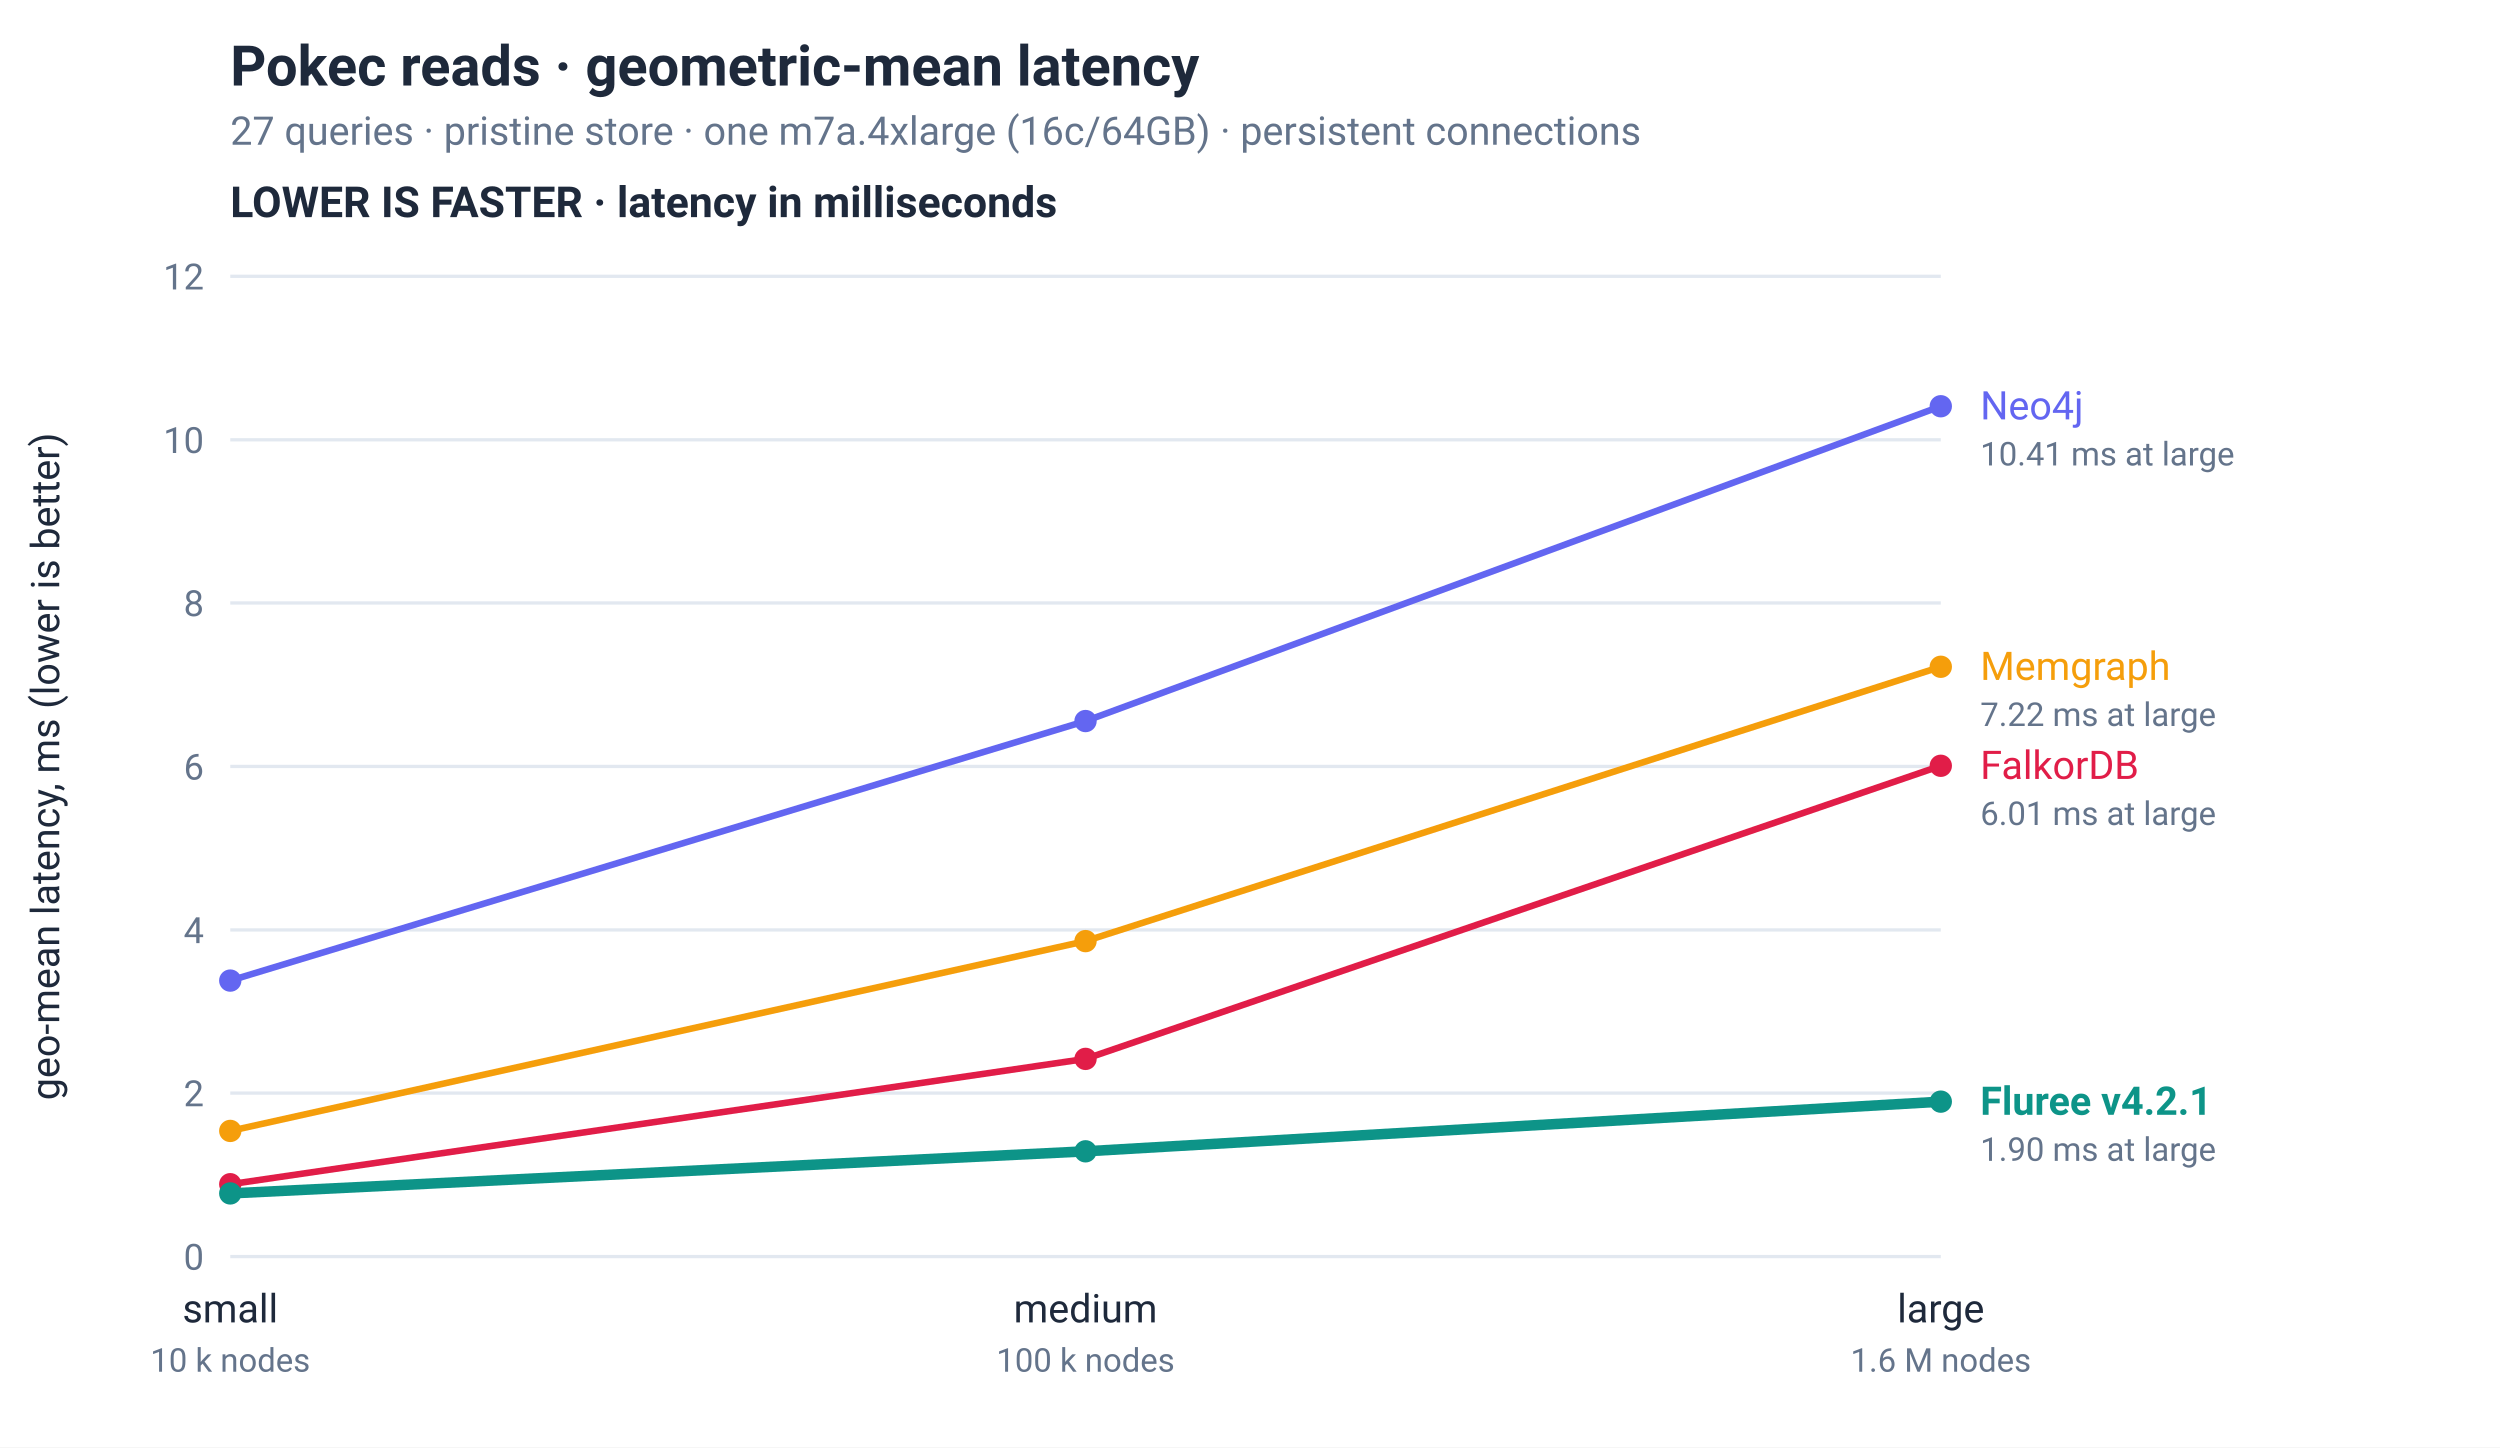
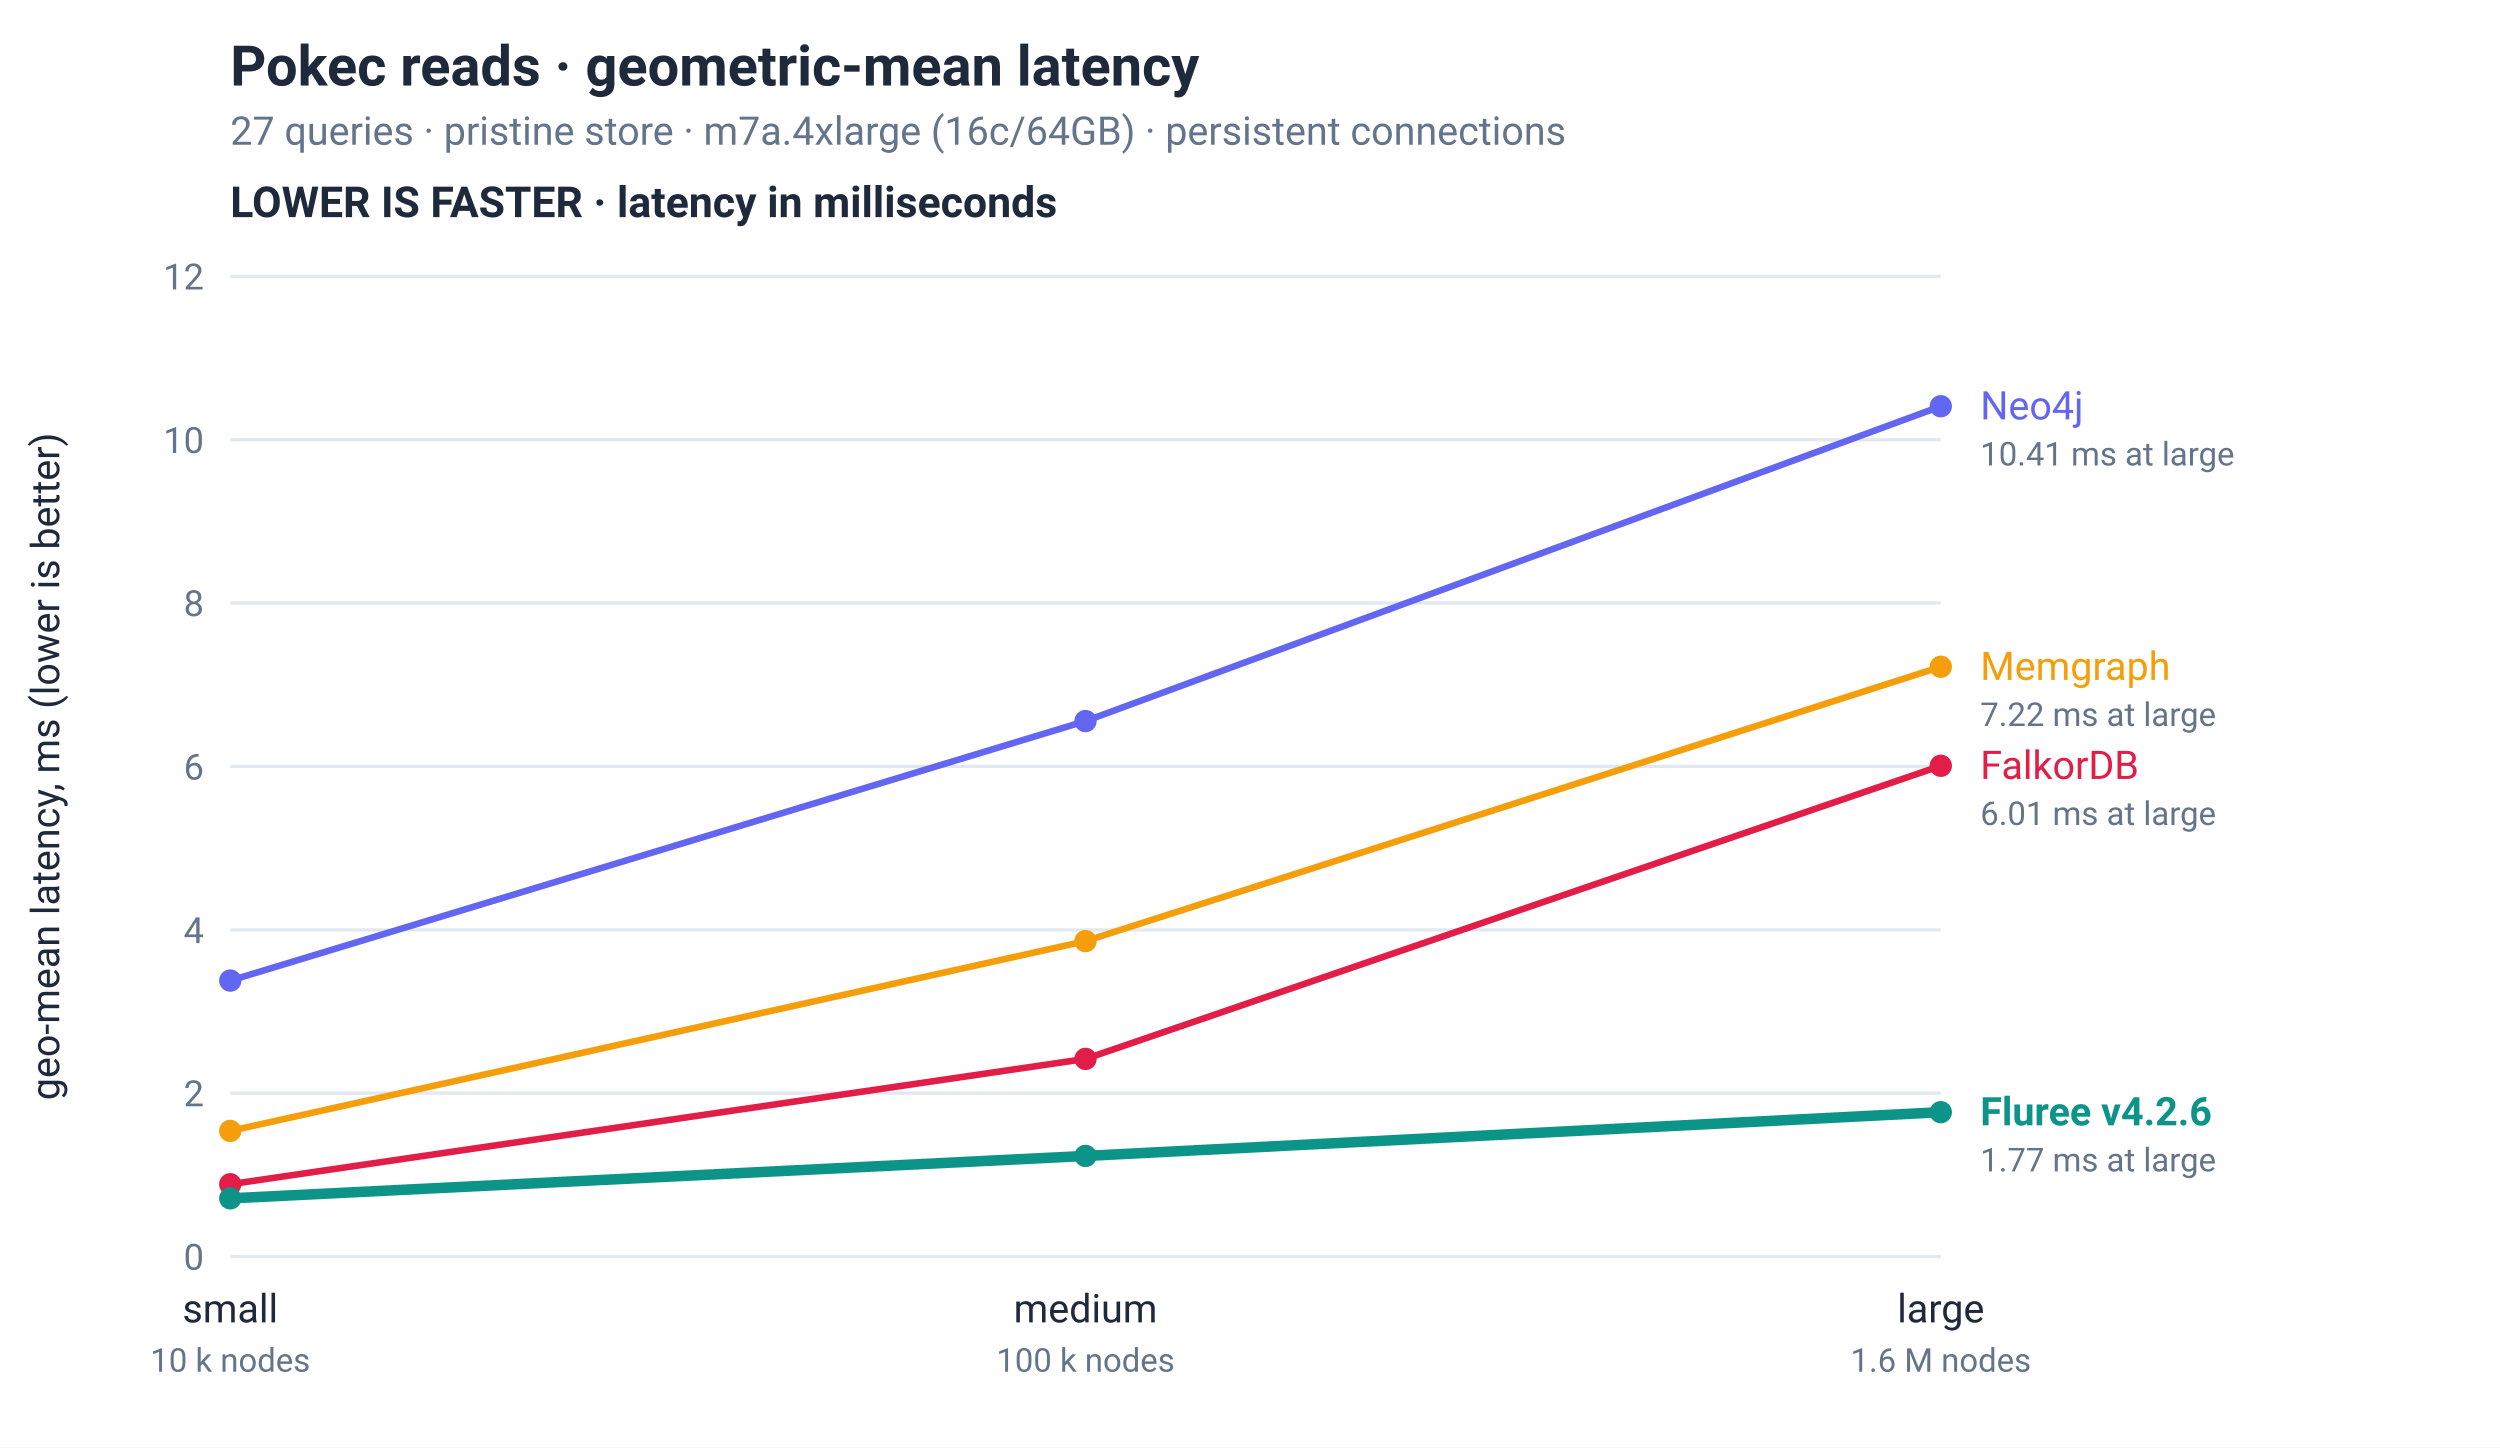
<svg xmlns="http://www.w3.org/2000/svg" width="760" height="440" viewBox="0 0 760 440" font-family="-apple-system,Segoe UI,Roboto,Helvetica,Arial,sans-serif">
  <rect width="760" height="440" fill="white" />
  <text x="70" y="26" font-size="17" font-weight="700" fill="#1e293b">Pokec reads · geometric-mean latency</text>
-   <text x="70" y="44" font-size="12" fill="#64748b">27 queries · pristine store · one m7a.4xlarge (16c/64GB) · persistent connections</text>
+   <text x="70" y="44" font-size="12" fill="#64748b">27 queries · pristine store · m7a.4xlarge (16c/64GB) · persistent connections</text>
  <text x="70" y="66" font-size="13" font-weight="700" fill="#1e293b">LOWER IS FASTER · latency in milliseconds</text>
  <line x1="70" y1="382.0" x2="590" y2="382.0" stroke="#e2e8f0" />
  <text x="62" y="386.0" font-size="11" fill="#64748b" text-anchor="end">0</text>
  <line x1="70" y1="332.3" x2="590" y2="332.3" stroke="#e2e8f0" />
  <text x="62" y="336.3" font-size="11" fill="#64748b" text-anchor="end">2</text>
  <line x1="70" y1="282.7" x2="590" y2="282.7" stroke="#e2e8f0" />
  <text x="62" y="286.7" font-size="11" fill="#64748b" text-anchor="end">4</text>
  <line x1="70" y1="233.0" x2="590" y2="233.0" stroke="#e2e8f0" />
  <text x="62" y="237.0" font-size="11" fill="#64748b" text-anchor="end">6</text>
  <line x1="70" y1="183.3" x2="590" y2="183.3" stroke="#e2e8f0" />
  <text x="62" y="187.3" font-size="11" fill="#64748b" text-anchor="end">8</text>
  <line x1="70" y1="133.7" x2="590" y2="133.7" stroke="#e2e8f0" />
  <text x="62" y="137.7" font-size="11" fill="#64748b" text-anchor="end">10</text>
  <line x1="70" y1="84.0" x2="590" y2="84.0" stroke="#e2e8f0" />
  <text x="62" y="88.0" font-size="11" fill="#64748b" text-anchor="end">12</text>
  <text x="18" y="233.0" font-size="12" fill="#1e293b" text-anchor="middle" transform="rotate(-90 18 233.0)">geo-mean latency, ms (lower is better)</text>
  <text x="70.0" y="402" font-size="12" fill="#1e293b" text-anchor="middle">small</text>
  <text x="70.0" y="417" font-size="10" fill="#64748b" text-anchor="middle">10 k nodes</text>
  <text x="330.0" y="402" font-size="12" fill="#1e293b" text-anchor="middle">medium</text>
  <text x="330.0" y="417" font-size="10" fill="#64748b" text-anchor="middle">100 k nodes</text>
  <text x="590.0" y="402" font-size="12" fill="#1e293b" text-anchor="middle">large</text>
  <text x="590.0" y="417" font-size="10" fill="#64748b" text-anchor="middle">1.6 M nodes</text>
  <polyline points="70.0,298.1 330.0,219.2 590.0,123.5" fill="none" stroke="#6366f1" stroke-width="2" />
  <circle cx="70.0" cy="298.1" r="3.4" fill="#6366f1" />
  <circle cx="330.0" cy="219.2" r="3.4" fill="#6366f1" />
  <circle cx="590.0" cy="123.5" r="3.4" fill="#6366f1" />
  <polyline points="70.0,343.8 330.0,286.1 590.0,202.7" fill="none" stroke="#f59e0b" stroke-width="2" />
  <circle cx="70.0" cy="343.8" r="3.4" fill="#f59e0b" />
  <circle cx="330.0" cy="286.1" r="3.4" fill="#f59e0b" />
  <circle cx="590.0" cy="202.7" r="3.4" fill="#f59e0b" />
  <polyline points="70.0,360.0 330.0,321.9 590.0,232.8" fill="none" stroke="#e11d48" stroke-width="2" />
  <circle cx="70.0" cy="360.0" r="3.4" fill="#e11d48" />
  <circle cx="330.0" cy="321.9" r="3.4" fill="#e11d48" />
  <circle cx="590.0" cy="232.8" r="3.4" fill="#e11d48" />
-   <polyline points="70.0,362.8 330.0,350.0 590.0,334.9" fill="none" stroke="#0d9488" stroke-width="3.2" />
-   <circle cx="70.0" cy="362.8" r="3.4" fill="#0d9488" />
-   <circle cx="330.0" cy="350.0" r="3.4" fill="#0d9488" />
-   <circle cx="590.0" cy="334.9" r="3.4" fill="#0d9488" />
-   <text x="602" y="338.9" font-size="12" font-weight="700" fill="#0d9488">Fluree v4.2.1</text>
-   <text x="602" y="352.9" font-size="10" fill="#64748b">1.90 ms at large</text>
+   <polyline points="70.0,364.3 330.0,351.4 590.0,338.1" fill="none" stroke="#0d9488" stroke-width="3.2" />
+   <circle cx="70.0" cy="364.3" r="3.4" fill="#0d9488" />
+   <circle cx="330.0" cy="351.4" r="3.4" fill="#0d9488" />
+   <circle cx="590.0" cy="338.1" r="3.4" fill="#0d9488" />
+   <text x="602" y="342.1" font-size="12" font-weight="700" fill="#0d9488">Fluree v4.2.6</text>
+   <text x="602" y="356.1" font-size="10" fill="#64748b">1.77 ms at large</text>
  <text x="602" y="236.8" font-size="12" font-weight="400" fill="#e11d48">FalkorDB</text>
  <text x="602" y="250.8" font-size="10" fill="#64748b">6.01 ms at large</text>
  <text x="602" y="206.7" font-size="12" font-weight="400" fill="#f59e0b">Memgraph</text>
  <text x="602" y="220.7" font-size="10" fill="#64748b">7.22 ms at large</text>
  <text x="602" y="127.5" font-size="12" font-weight="400" fill="#6366f1">Neo4j</text>
  <text x="602" y="141.5" font-size="10" fill="#64748b">10.41 ms at large</text>
</svg>
